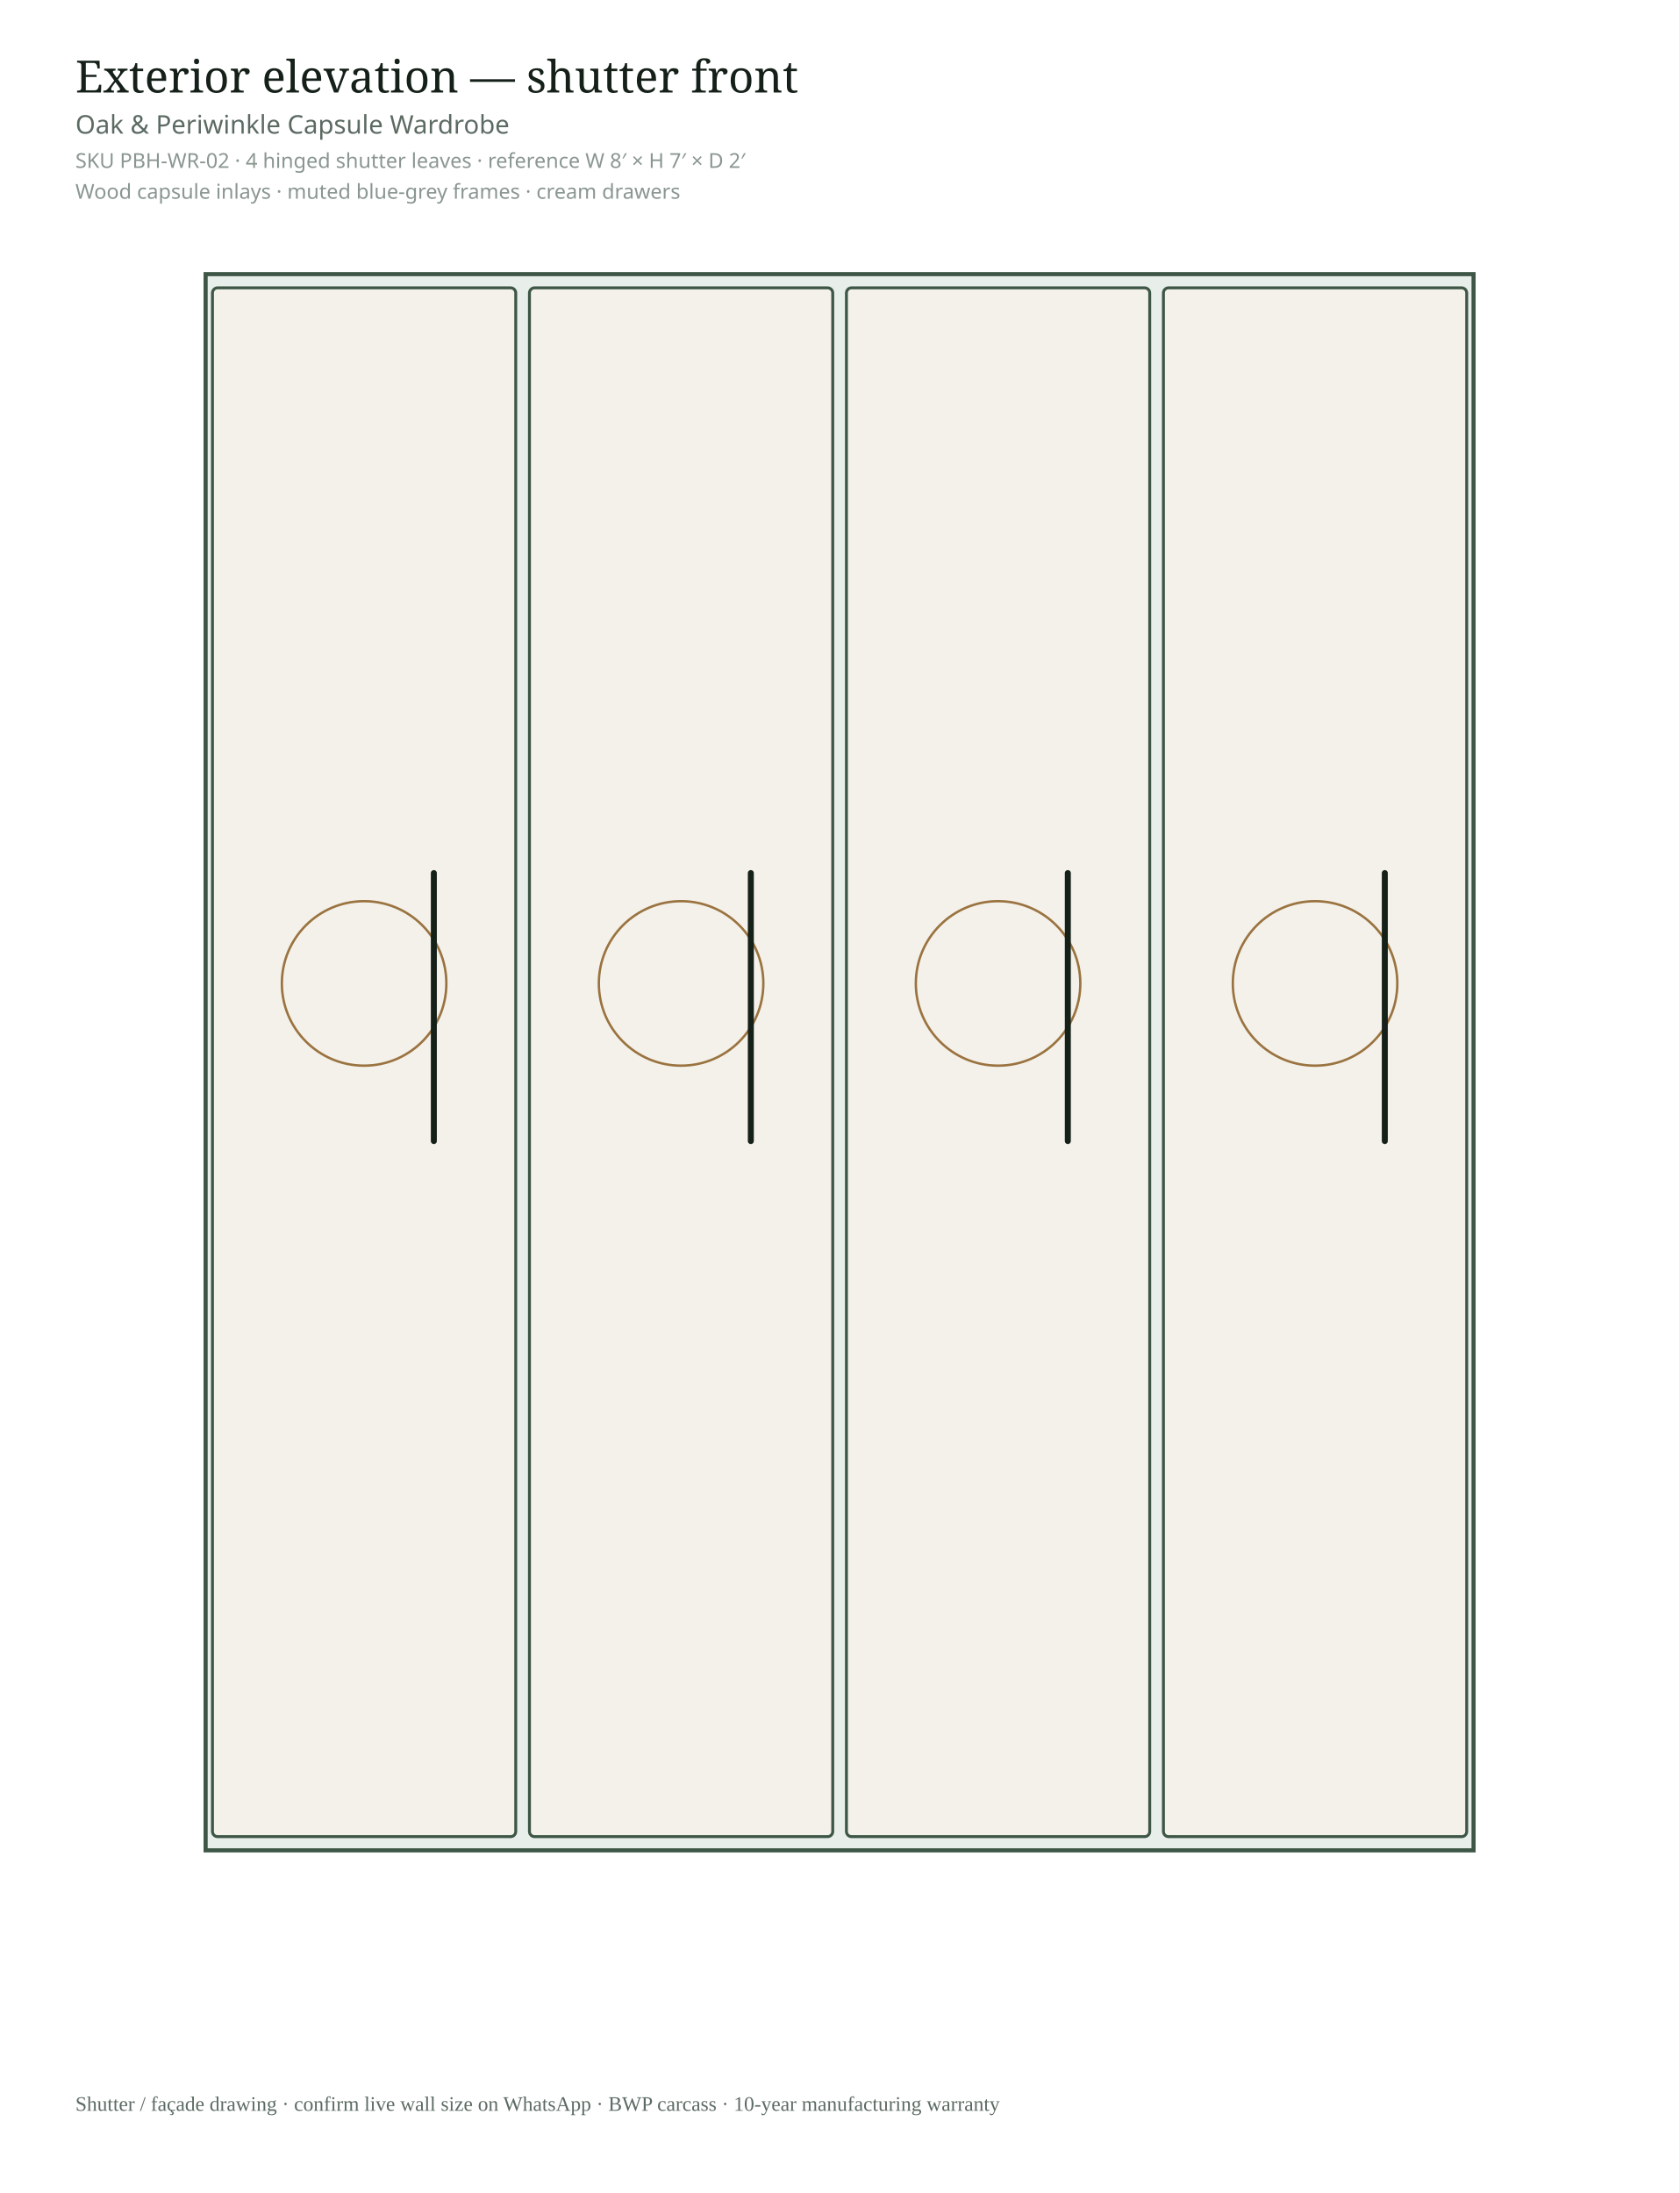
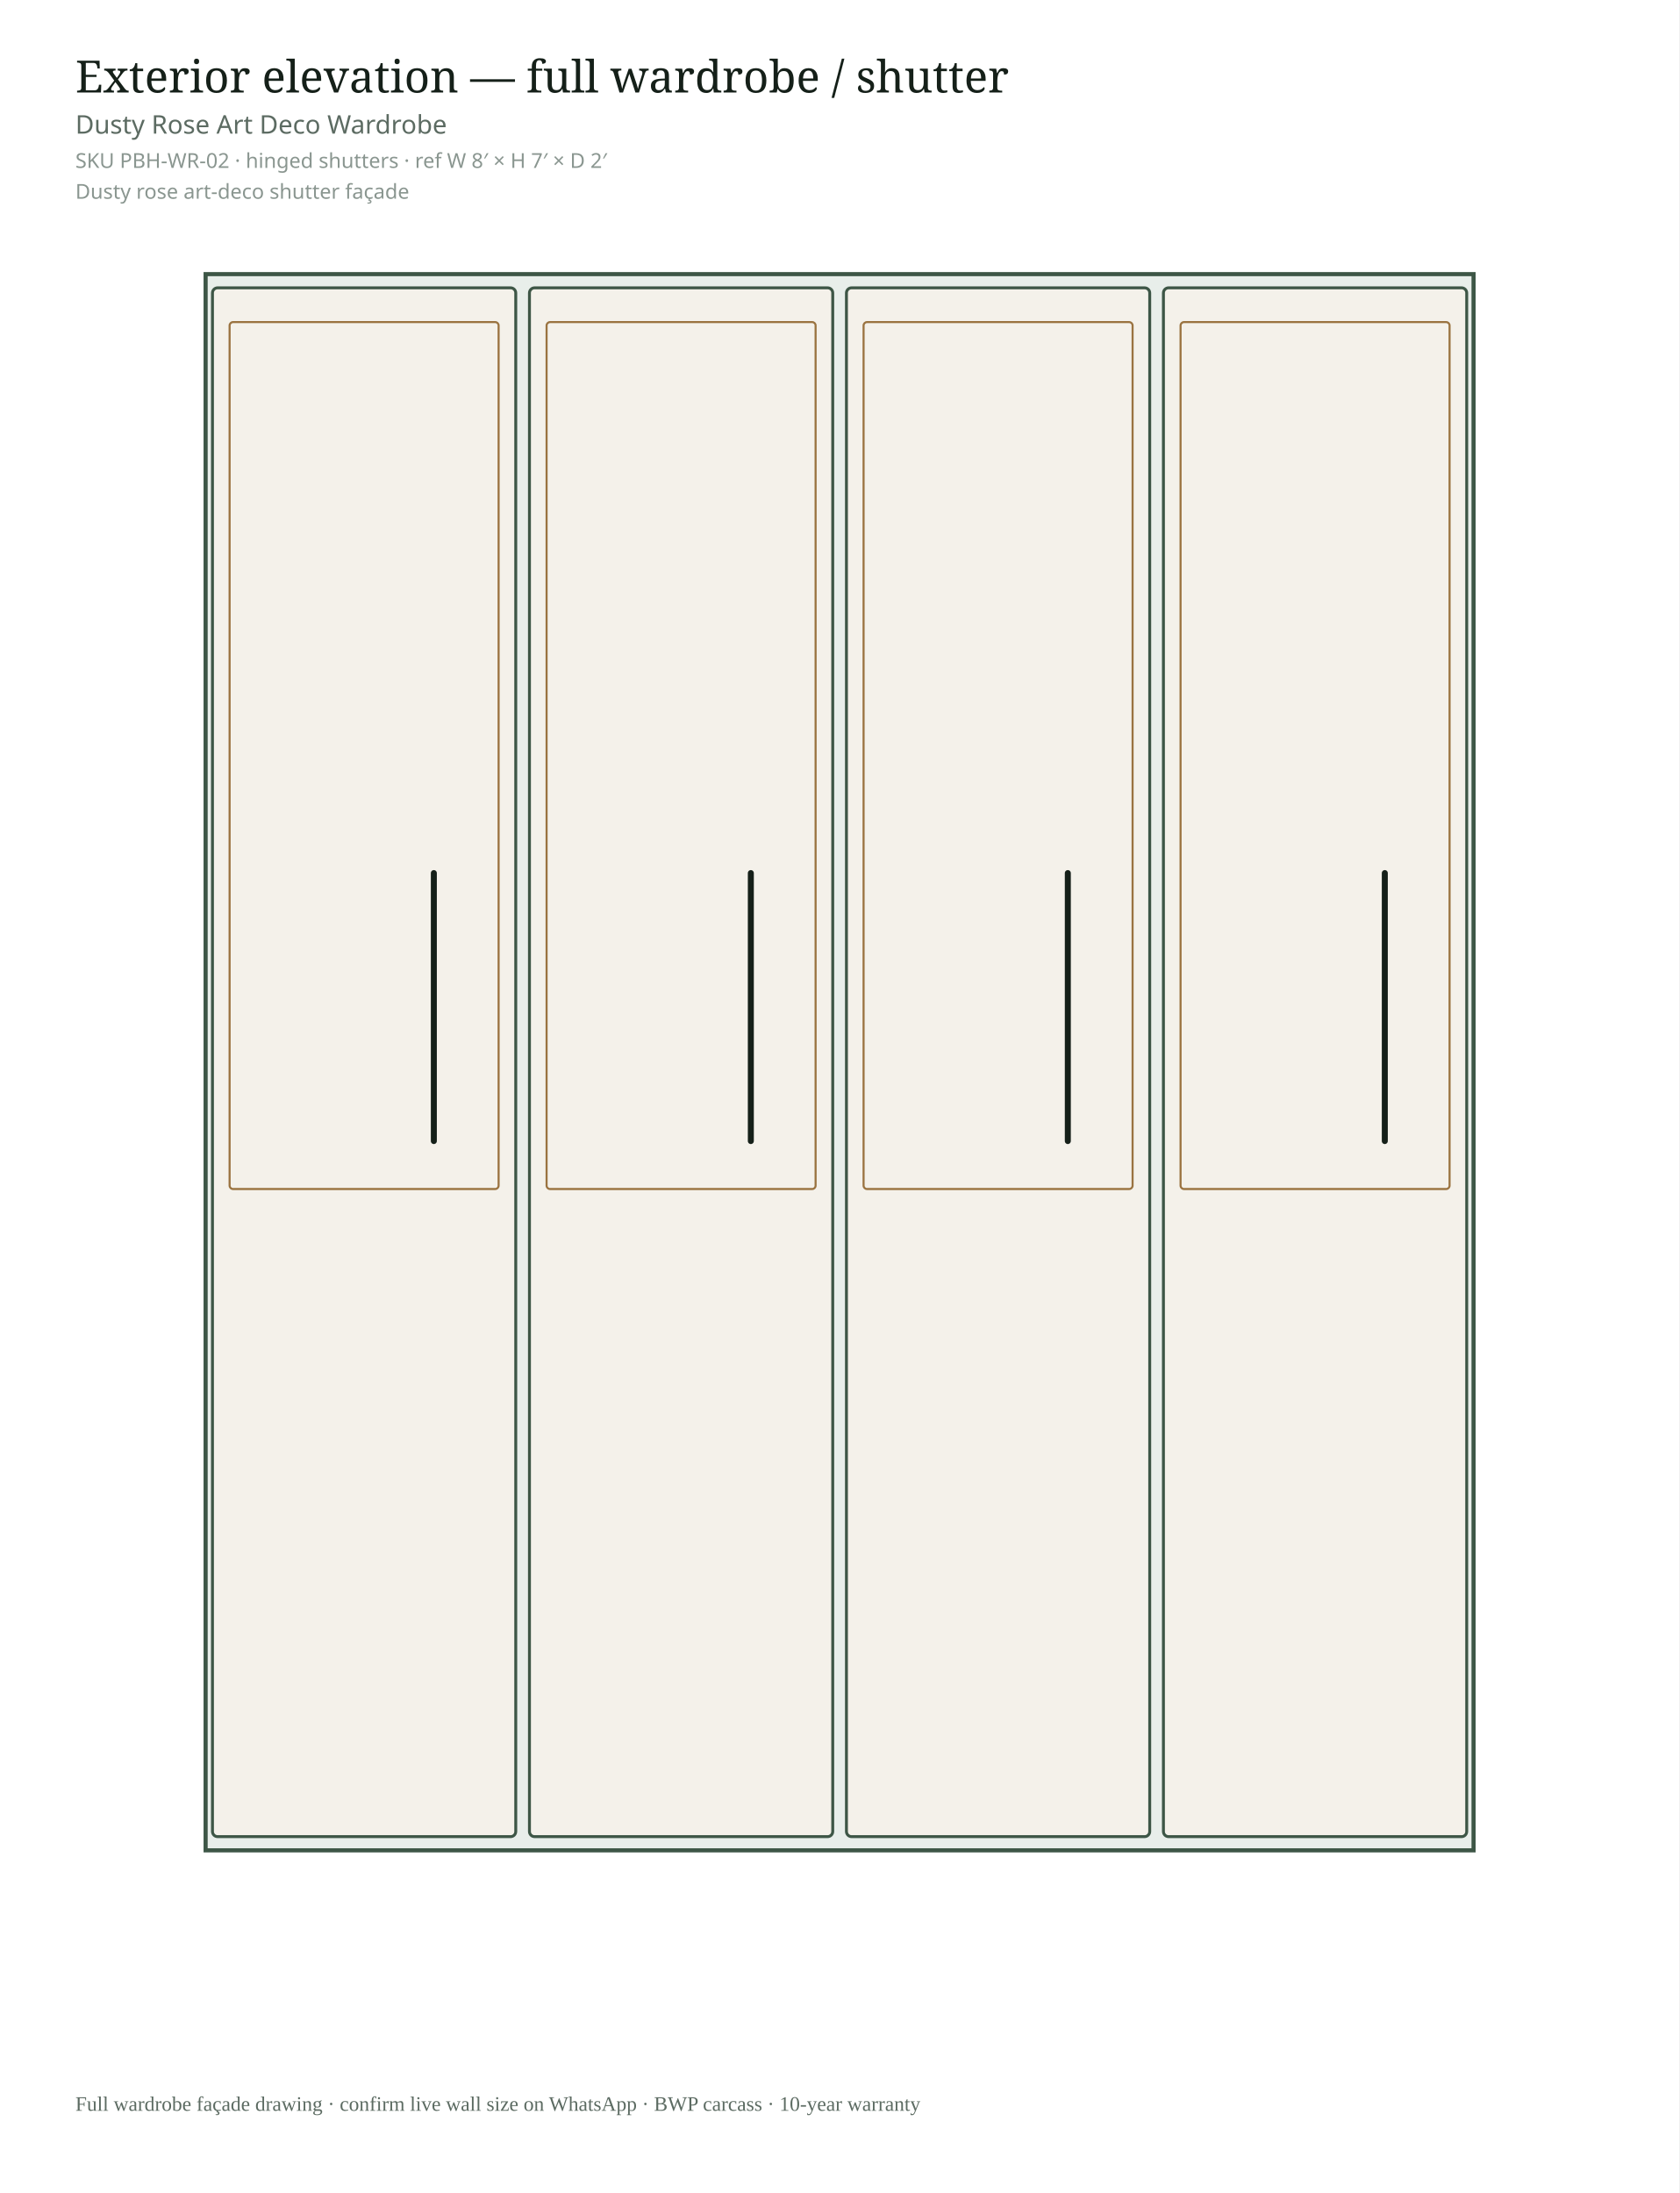
<svg xmlns="http://www.w3.org/2000/svg" viewBox="0 0 980 1280" width="980" height="1280">
  <rect width="980" height="1280" fill="#fff" />
-   <text x="44" y="54" font-family="Georgia,serif" font-size="26" fill="#152019">Exterior elevation — shutter front</text>
-   <text x="44" y="78" font-family="system-ui,sans-serif" font-size="15" fill="#5c6b62">Oak &amp; Periwinkle Capsule Wardrobe</text>
-   <text x="44" y="98" font-family="system-ui,sans-serif" font-size="12" fill="#8a9690">SKU PBH-WR-02 · 4 hinged shutter leaves · reference W 8′ × H 7′ × D 2′</text>
-   <text x="44" y="116" font-family="system-ui,sans-serif" font-size="12" fill="#8a9690">Wood capsule inlays · muted blue-grey frames · cream drawers</text>
+   <text x="44" y="54" font-family="Georgia,serif" font-size="26" fill="#152019">Exterior elevation — full wardrobe / shutter</text>
+   <text x="44" y="78" font-family="system-ui,sans-serif" font-size="15" fill="#5c6b62">Dusty Rose Art Deco Wardrobe</text>
+   <text x="44" y="98" font-family="system-ui,sans-serif" font-size="12" fill="#8a9690">SKU PBH-WR-02 · hinged shutters · ref W 8′ × H 7′ × D 2′</text>
+   <text x="44" y="116" font-family="system-ui,sans-serif" font-size="12" fill="#8a9690">Dusty rose art-deco shutter façade</text>
  <rect x="120" y="160" width="740" height="920" fill="#e8eeea" stroke="#3d5646" stroke-width="2.4" />
  <rect x="124" y="168" width="177" height="904" rx="3" fill="#f4f1ea" stroke="#3d5646" stroke-width="1.7" />
-   <circle cx="212.5" cy="574" r="48" fill="none" stroke="#9a7340" stroke-width="1.4" />
+   <rect x="134" y="188" width="157" height="506" rx="2" fill="none" stroke="#9a7340" stroke-width="1.2" />
  <line x1="253.2" y1="509.6" x2="253.2" y2="666" stroke="#152019" stroke-width="3.5" stroke-linecap="round" />
  <rect x="309" y="168" width="177" height="904" rx="3" fill="#f4f1ea" stroke="#3d5646" stroke-width="1.7" />
-   <circle cx="397.5" cy="574" r="48" fill="none" stroke="#9a7340" stroke-width="1.4" />
+   <rect x="319" y="188" width="157" height="506" rx="2" fill="none" stroke="#9a7340" stroke-width="1.2" />
  <line x1="438.2" y1="509.6" x2="438.2" y2="666" stroke="#152019" stroke-width="3.5" stroke-linecap="round" />
  <rect x="494" y="168" width="177" height="904" rx="3" fill="#f4f1ea" stroke="#3d5646" stroke-width="1.7" />
-   <circle cx="582.5" cy="574" r="48" fill="none" stroke="#9a7340" stroke-width="1.4" />
+   <rect x="504" y="188" width="157" height="506" rx="2" fill="none" stroke="#9a7340" stroke-width="1.2" />
  <line x1="623.2" y1="509.6" x2="623.2" y2="666" stroke="#152019" stroke-width="3.5" stroke-linecap="round" />
  <rect x="679" y="168" width="177" height="904" rx="3" fill="#f4f1ea" stroke="#3d5646" stroke-width="1.7" />
-   <circle cx="767.5" cy="574" r="48" fill="none" stroke="#9a7340" stroke-width="1.4" />
+   <rect x="689" y="188" width="157" height="506" rx="2" fill="none" stroke="#9a7340" stroke-width="1.2" />
  <line x1="808.2" y1="509.6" x2="808.2" y2="666" stroke="#152019" stroke-width="3.5" stroke-linecap="round" />
-   <text x="44" y="1232" font-size="12" fill="#5c6b62">Shutter / façade drawing · confirm live wall size on WhatsApp · BWP carcass · 10-year manufacturing warranty</text>
+   <text x="44" y="1232" font-size="12" fill="#5c6b62">Full wardrobe façade drawing · confirm live wall size on WhatsApp · BWP carcass · 10-year warranty</text>
</svg>
